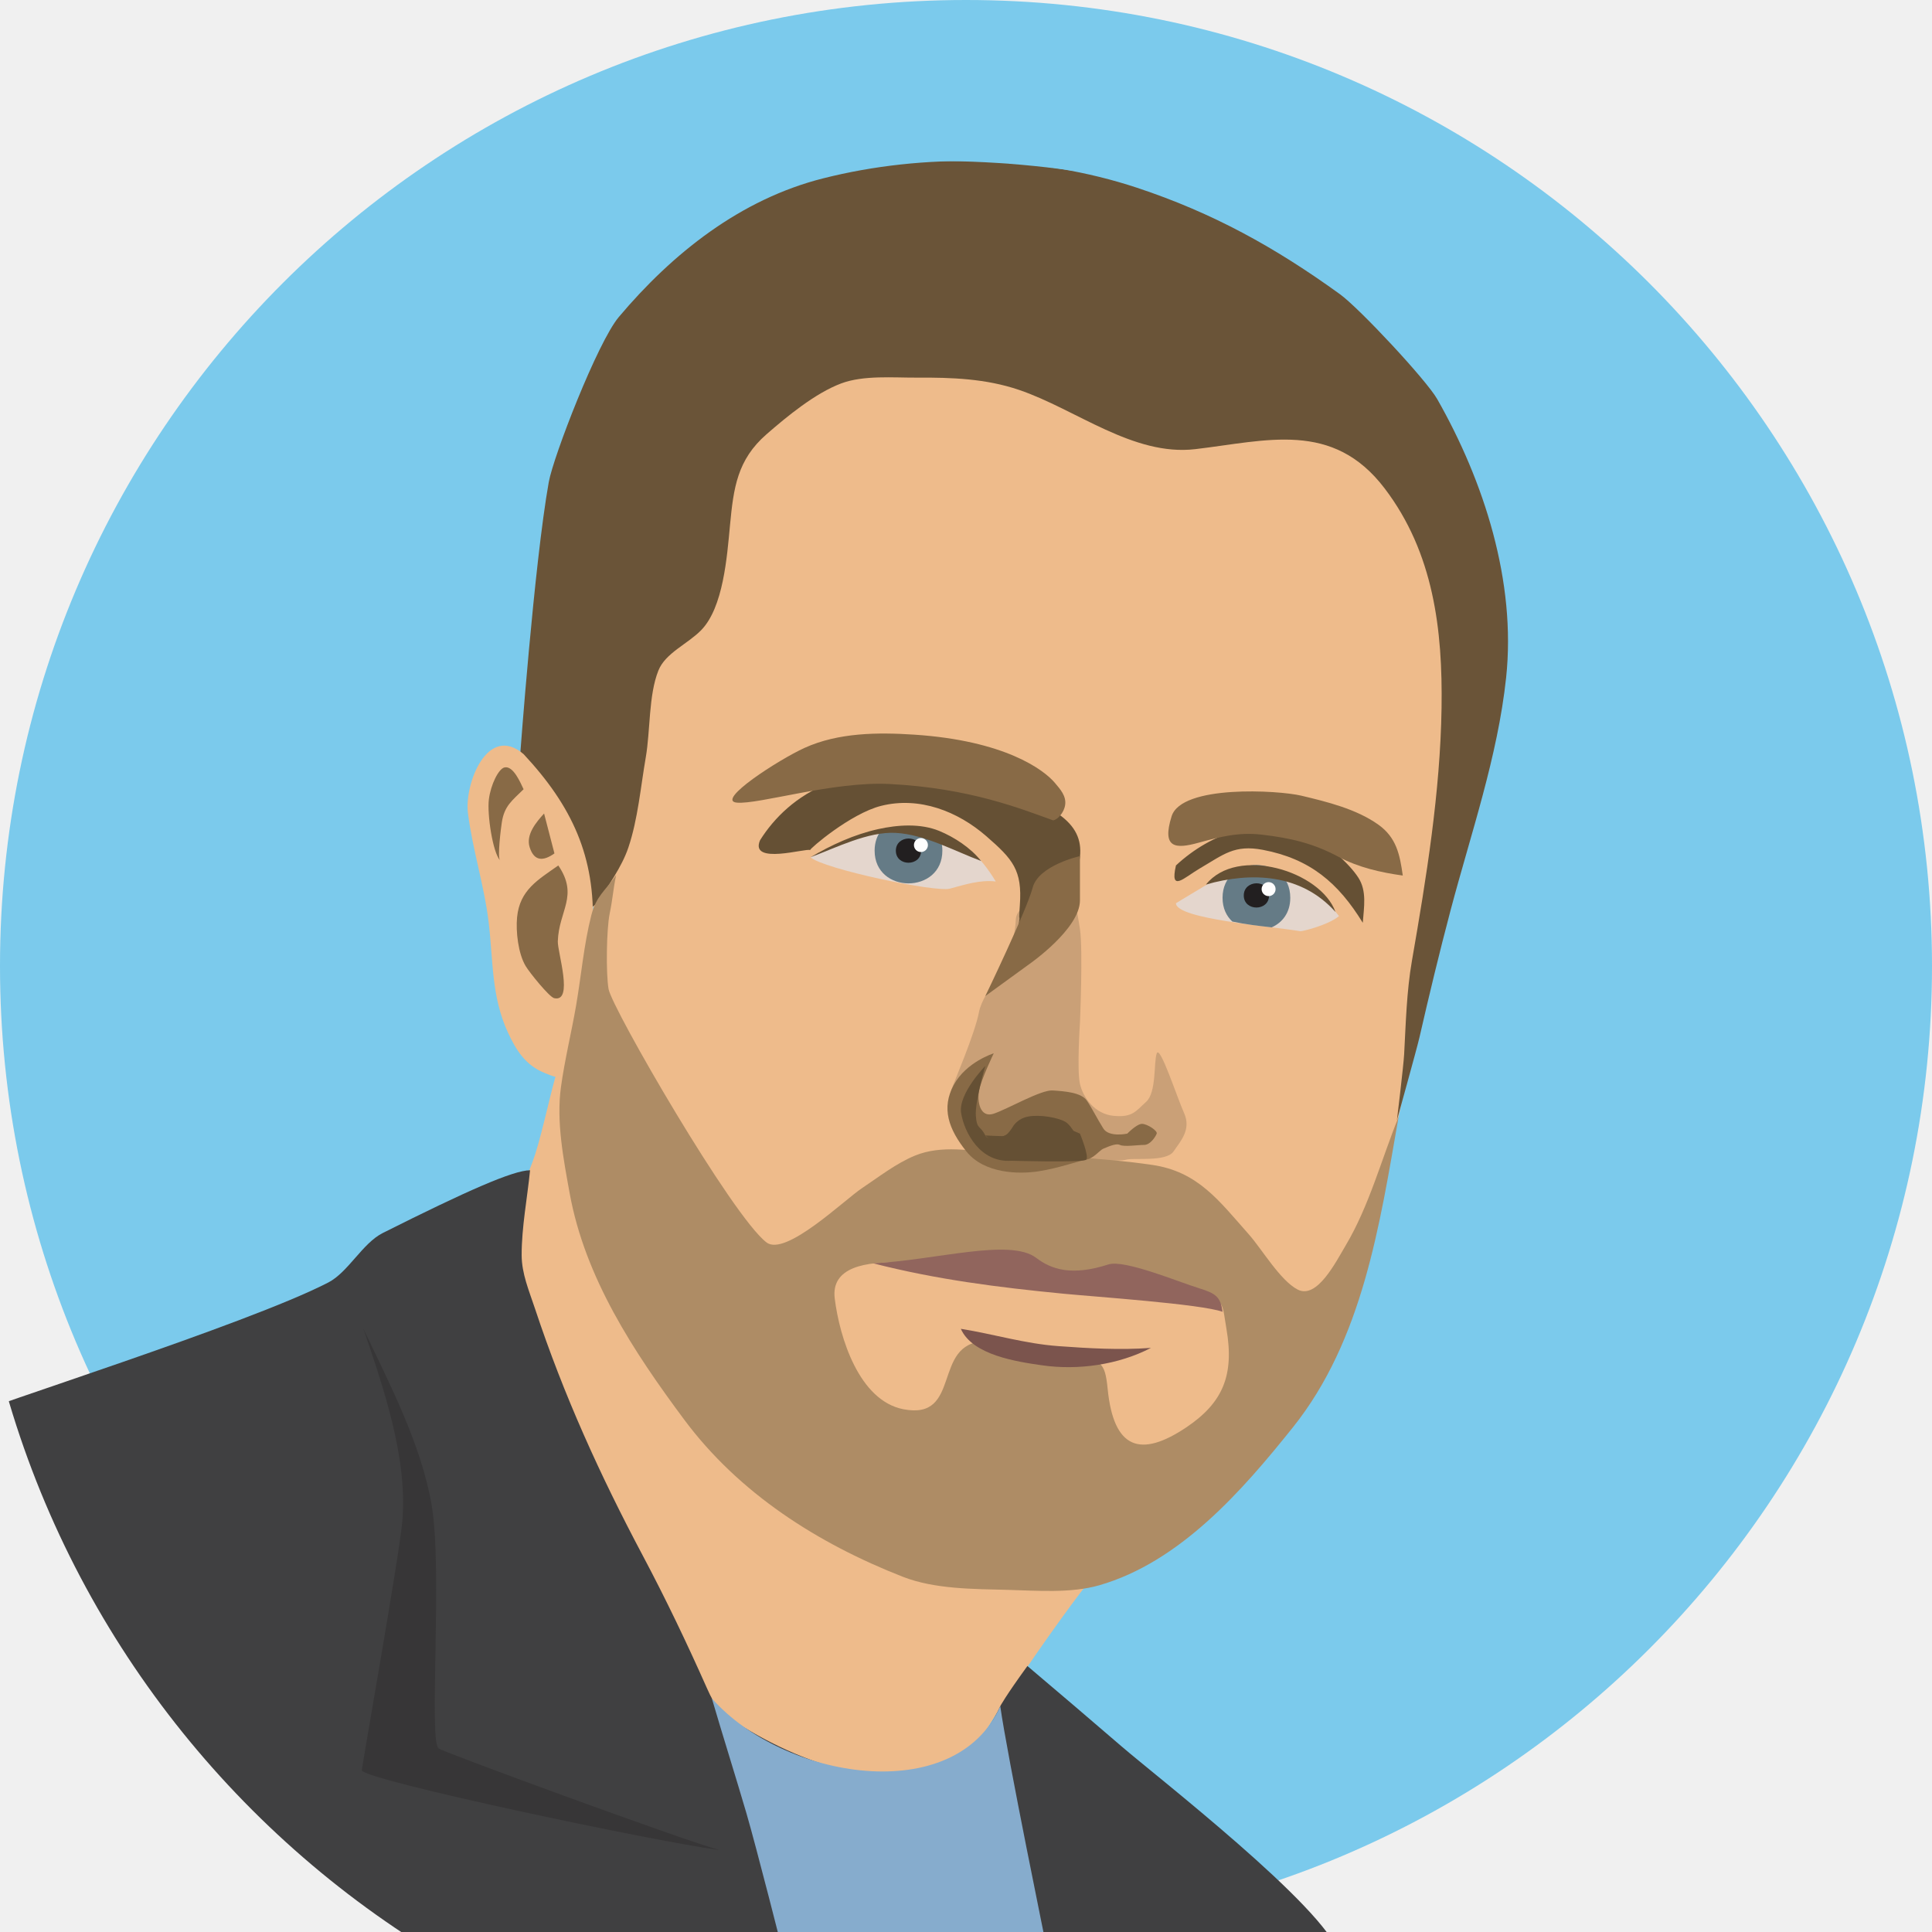
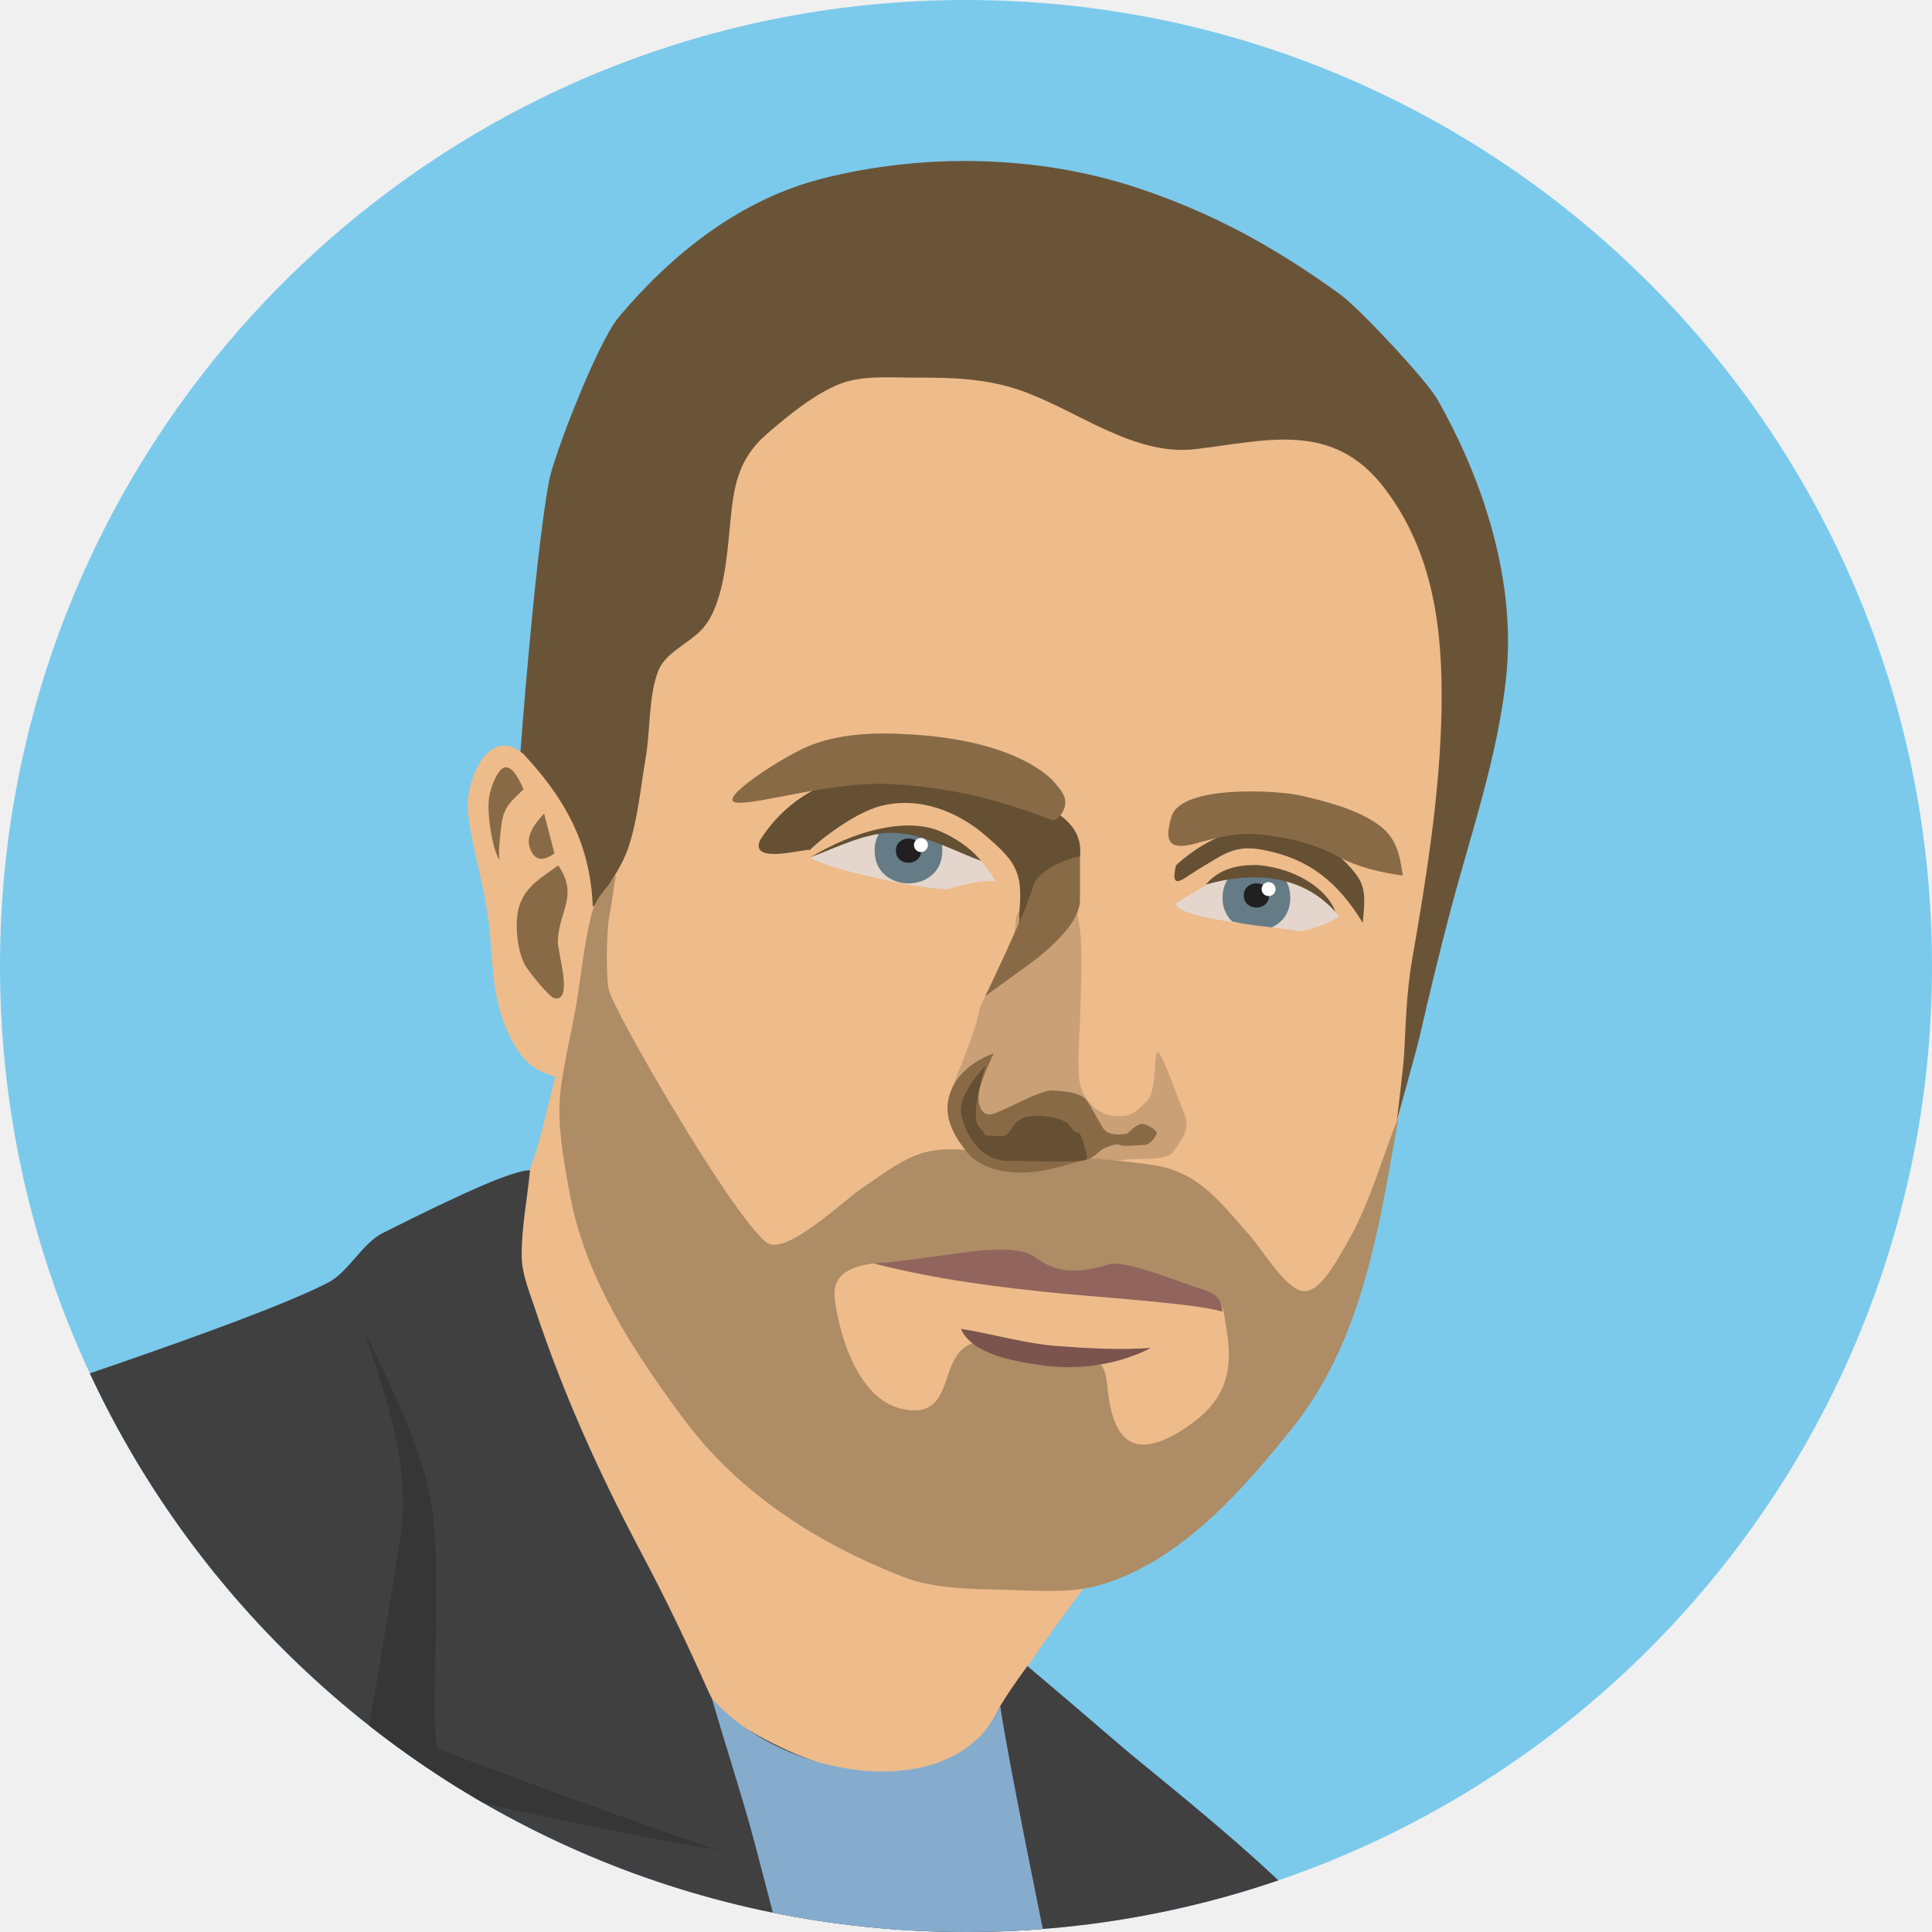
<svg xmlns="http://www.w3.org/2000/svg" xmlns:xlink="http://www.w3.org/1999/xlink" width="210" height="210" viewBox="0 0 210 210">
  <defs>
    <ellipse id="a" cx="105" cy="105" rx="105" ry="105" />
  </defs>
  <g fill="none" fill-rule="evenodd">
    <mask id="b" fill="white">
      <use xlink:href="#a" />
    </mask>
    <use fill="#7BCAEC" xlink:href="#a" />
-     <g transform="translate(-3.333 17.5)" mask="url(#b)">
-       <path fill="#EEBB8B" d="M67.815,97.121 C71.223,107.895 74.981,118.744 79.947,128.904 C82.851,134.844 85.741,138.909 91.901,141.742 C99.666,145.315 109.16,147.561 117.744,147.08 C127.198,146.551 137.49,141.84 142.896,133.844 C147.048,127.702 149.878,120.517 152.664,113.681 C153.978,110.458 154.532,107.742 155.353,103.905 C156.646,97.864 157.492,92.789 158.091,86.639 C159.307,74.138 164.365,62.028 162.066,49.086 C161.246,44.471 159.945,39.94 158.483,35.491 C157.883,33.665 157.268,29.612 155.868,28.193 C154.269,26.571 149.314,25.999 147.165,25.342 C134.74,21.538 121.812,16.963 108.856,15.443 C101.643,14.597 93.576,17.358 87.054,20.184 C84.264,21.393 80.722,22.89 79.007,25.566 C77.935,27.239 77.411,29.421 76.814,31.291 C74.776,37.675 73.13,44.192 71.494,50.689 C70.288,55.48 68.678,60.406 67.945,65.299 C67.492,68.322 67.815,71.576 67.815,74.632 L67.815,93.426 L67.815,97.121 Z" />
-       <path fill="#CAA077" d="M121.404,108.55 C121.404,108.55 124.948,108.779 125.748,108.55 C126.548,108.321 130.091,108.824 130.891,107.657 C131.691,106.491 132.834,105.267 132.034,103.476 C131.234,101.684 129.421,96.077 129.07,96.993 C128.719,97.908 129.062,101.227 127.919,102.256 C126.776,103.286 126.433,103.986 124.376,103.786 C122.319,103.585 121.061,101.799 120.719,100.311 C120.376,98.824 120.719,93.674 120.719,93.674 C120.719,93.674 121.061,85.778 120.719,83.49 C120.376,81.201 119.805,78.683 119.69,79.026 C119.576,79.37 113.844,80.102 113.747,82.46 C113.556,87.111 110.203,90.101 109.746,92.504 C109.289,94.907 106.983,100.212 106.716,101.027 C106.449,101.842 109.29,108.596 113.29,108.667 C117.29,108.738 121.404,108.55 121.404,108.55" />
-       <path fill="#E4D6CD" d="M144.687,83.721 C144.838,83.747 147.673,83.077 148.879,82.077 C146.711,79.421 146.451,78.527 143.167,77.554 C137.927,76.001 135.618,78.033 131.154,80.675 C131.154,82.397 141.489,83.174 144.687,83.721" />
-       <path fill="#657B86" d="M137.284,82.669 C138.703,82.975 140.117,83.135 141.556,83.3 C142.704,82.794 143.58,81.724 143.58,80.087 C143.58,75.312 136.219,75.36 136.219,80.087 C136.219,81.219 136.643,82.078 137.284,82.669" />
-       <path fill="#E4D6CD" d="M104.577,72.911 C99.785,71.765 95.641,73.625 91.431,75.679 C92.797,76.941 105.01,79.516 106.582,79.092 C108.153,78.668 109.867,78.108 111.567,78.314 C109.889,75.517 107.981,73.726 104.577,72.911" />
-       <path fill="#EEBB8B" d="M121.519,154.678 C104.807,138.65 88.095,122.622 71.382,106.594 C68.976,104.286 66.546,100.363 64.139,98.056 C63.254,100.818 62.392,105.195 61.507,107.957 C60.768,110.261 59.236,113.141 59.078,115.562 C58.906,118.191 63.52,134.038 65.626,138.641 C67.849,143.502 85.25,181.155 85.917,181.654 C86.342,181.973 87.699,181.733 88.256,181.733 L95.112,181.733 L105.763,181.733 C104.215,177.73 121.063,155.025 121.519,154.678" />
-       <path fill="#657B86" d="M104.972,73.044 C102.882,72.524 100.958,72.48 99.105,72.771 C98.671,73.331 98.401,74.062 98.401,74.965 C98.401,79.697 105.763,79.71 105.763,74.965 C105.763,74.245 105.593,73.637 105.309,73.136 C105.2,73.104 105.089,73.073 104.972,73.044" />
-       <path fill="#6A5438" d="M68.259,80.675 C69.438,78.735 70.909,76.774 71.635,74.62 C72.672,71.546 72.974,68.006 73.526,64.818 C74.03,61.91 73.822,58.081 74.897,55.384 C75.656,53.48 78.075,52.502 79.542,51.002 C81.957,48.53 82.355,43.039 82.682,39.577 C83.064,35.541 83.468,32.477 86.644,29.709 C88.874,27.766 91.946,25.234 94.764,24.177 C97.203,23.263 100.437,23.562 102.994,23.547 C106.777,23.523 110.504,23.655 114.109,24.884 C120.312,26.998 126.513,32.111 133.249,31.321 C141.006,30.412 148.19,28.169 153.833,35.581 C159.161,42.578 160.153,50.959 160.024,59.452 C159.885,68.599 158.367,77.945 156.803,86.936 C156.224,90.265 156.14,93.73 155.957,97.097 C155.889,98.362 155.171,104.271 155.171,104.271 C155.171,104.271 157.339,96.497 157.621,95.264 C158.677,90.647 159.789,86.042 160.999,81.463 C163.204,73.124 166.122,64.775 167.042,56.155 C168.152,45.748 164.649,34.828 159.547,25.871 C158.374,23.811 151.095,16.006 148.961,14.465 C141.936,9.389 135.172,5.64 126.92,2.907 C116.185,-0.649 103.782,-0.887 92.798,1.888 C83.806,4.159 76.418,10.047 70.6,16.951 C68.276,19.709 63.479,32.124 62.983,34.897 C61.395,43.782 59.864,64.685 59.864,64.685 C59.864,64.685 62.031,69.336 62.916,71.796 C64.163,75.26 65.063,78.871 65.888,82.456 C66.678,81.863 67.469,81.269 68.259,80.675" />
-       <path fill="#EEBB8B" d="M60.245,64.469 C56.304,61.119 53.809,67.743 54.193,70.843 C54.686,74.82 55.958,78.706 56.444,82.71 C56.953,86.91 56.72,90.814 58.564,94.774 C59.453,96.685 60.462,98.281 62.506,99.115 C64.261,99.831 63.849,99.678 64.947,98.466 C68.179,94.901 67.58,87.705 67.757,83.295 C68.066,75.614 65.508,70.119 60.245,64.469" />
-       <path fill="#655034" d="M119.129 80.368C121.442 75.451 121.815 72.562 116.728 70.008 113.456 68.366 109.393 66.604 105.758 66.137 101.735 65.621 97.079 66.172 93.382 67.631 89.892 69.007 87.469 71.402 85.947 73.83 84.771 76.572 91.035 74.641 91.392 74.904 91.268 74.812 95.78 70.925 99.116 70.091 103.278 69.051 107.439 70.69 110.536 73.386 113.413 75.891 114.466 77.06 114.185 80.897 113.987 83.615 114.324 80.911 113.987 83.615 116.145 81.539 117.972 83.2 119.129 80.368M131.154 76.57C134.96 73.02 140.639 70.959 145.73 73.347 147.483 74.169 149.934 76.275 150.983 77.903 151.917 79.352 151.59 81.096 151.461 82.802 148.799 78.464 145.74 75.85 140.599 74.874 137.494 74.284 136.349 75.373 133.707 76.919 132.035 77.898 130.464 79.564 131.154 76.57" />
-       <path fill="#886A46" d="M117.815 71.672C118.298 71.571 118.977 70.853 119.107 70.013 119.26 69.024 118.576 68.287 118.003 67.604 116.776 66.143 112.52 63.003 102.73 62.355 98.778 62.094 94.463 62.12 90.78 63.795 87.998 65.06 81.054 69.53 83.427 69.743 85.8 69.956 93.89 67.41 100.005 67.717 108.736 68.154 114.336 70.427 117.815 71.672M130.682 71.227C131.764 67.776 142.266 68.391 144.777 68.986 147.574 69.65 150.781 70.44 153.156 72.138 155.115 73.539 155.485 75.369 155.809 77.668 153.415 77.336 150.99 76.786 148.846 75.644 146.053 74.155 143.632 73.589 140.462 73.221 137.995 72.935 135.987 73.447 133.593 74.105 131.157 74.774 129.577 74.752 130.682 71.227" />
-       <path fill="#655034" d="M109.974 76.083C108.843 74.659 107.072 73.496 105.426 72.819 103.384 71.979 100.909 72.149 98.774 72.624 96.193 73.199 93.694 74.337 91.431 75.679 94.211 74.645 97.705 72.863 100.709 73.031 103.86 73.208 107.054 74.997 109.974 76.083M134.415 78.647C137.807 74.403 146.893 77.166 148.496 81.632 144.786 77.465 139.334 77.234 134.415 78.647" />
-       <path fill="#221F20" d="M141.273 79.834C141.273 81.582 138.526 81.582 138.526 79.834 138.526 78.107 141.273 78.034 141.273 79.834M103.455 74.965C103.455 76.713 100.708 76.713 100.708 74.965 100.708 73.238 103.455 73.165 103.455 74.965" />
-       <path fill="#886A46" d="M64.018 76.572C66.266 79.881 64.068 81.476 63.965 84.823 63.929 85.995 65.711 91.489 63.569 90.996 63.036 90.874 60.883 88.203 60.465 87.499 59.651 86.128 59.392 83.736 59.537 82.213 59.821 79.229 61.824 78.124 64.018 76.572M63.598 75.261L62.472 70.925C61.613 71.87 60.474 73.219 60.904 74.588 61.399 76.163 62.416 76.107 63.598 75.261M60.245 68.288C59.919 67.618 59.125 65.666 58.149 65.922 57.527 66.085 56.678 67.759 56.472 69.386 56.267 71.013 56.89 75.152 57.689 76.022 57.372 75.677 57.796 72.429 57.878 71.893 58.153 70.104 58.966 69.547 60.245 68.288" />
-       <path fill="#AE8C65" d="M94.065,123.645 C94.595,127.896 96.713,134.742 101.528,135.678 C107.942,136.924 104.597,128.448 110.35,128.303 C112.813,128.24 117.627,129.46 120.039,129.877 C122.961,130.383 123.433,130.439 123.728,133.442 C124.376,140.039 127.305,140.983 132.278,137.648 C136.248,134.984 137.506,131.991 136.648,126.978 C136.187,124.277 136.442,123.712 133.987,123.46 L111.449,121.144 C108.902,120.882 93.218,116.86 94.065,123.645 M101.461,153.887 C92.213,150.264 83.672,144.83 77.703,136.808 C72.2,129.413 66.921,121.391 65.253,112.201 C64.581,108.496 63.788,104.421 64.307,100.652 C64.714,97.692 65.447,94.731 65.955,91.782 C66.511,88.558 66.799,85.151 67.607,81.982 C68.135,79.911 69.051,79.403 70.304,77.614 C69.955,79.322 69.951,80.097 69.602,81.805 C69.254,83.512 69.184,88.307 69.483,90.01 C69.848,92.094 82.941,114.738 86.654,117.55 C88.717,119.113 95.107,112.927 97.016,111.656 C98.853,110.433 100.753,108.938 102.805,108.102 C105.705,106.921 108.867,107.608 111.901,107.804 C117.454,108.164 123.045,108.313 128.558,109.118 C133.551,109.846 135.823,113.001 139.088,116.685 C140.499,118.277 142.481,121.678 144.378,122.667 C146.476,123.761 148.517,119.702 149.61,117.862 C152.164,113.562 153.481,108.534 155.353,103.905 C153.301,115.648 151.457,128.153 143.864,137.648 C138.372,144.515 131.613,152.277 122.813,154.814 C119.738,155.701 116.006,155.394 112.846,155.311 C109.175,155.214 104.927,155.245 101.461,153.887" />
-       <path fill="#91655D" d="M98.228,119.813 C105.087,121.578 111.866,122.435 118.907,123.119 C122.316,123.45 133.884,124.24 136.219,125.087 C136.002,123.483 135.514,123.09 133.639,122.517 C131.477,121.858 125.558,119.377 123.815,119.939 C119.836,121.221 117.628,120.494 115.96,119.223 C113.101,117.043 104.899,119.511 98.228,119.813" />
-       <path fill="#7B544D" d="M107.772,126.937 C111.365,127.511 114.697,128.55 118.377,128.818 C121.71,129.061 125.105,129.258 128.438,129.009 C124.907,130.847 120.53,131.464 116.622,130.906 C113.84,130.508 109.025,129.79 107.772,126.937" />
-       <path fill="#404041" d="M44.941,116.521 C42.727,117.633 41.188,120.778 39.017,121.902 C30.186,126.473 0.86,135.684 0.475,136.25 C-0.08,137.068 17.747,194.826 17.747,194.826 L148.879,194.826 C147.267,189.73 129.069,175.628 125.194,172.283 C121.814,169.366 118.413,166.472 115.006,163.588 C112.555,166.968 112.059,167.95 112.059,167.95 C105.898,181.252 89.815,173.879 83.64,169.896 C81.553,168.55 81.137,168.165 80.152,165.949 C77.994,161.092 75.698,156.29 73.205,151.596 C68.558,142.848 64.61,134.166 61.484,124.741 C60.837,122.788 60.039,120.956 60.035,118.929 C60.029,115.887 60.648,112.731 60.948,109.701 C59.105,109.714 54.053,111.948 44.941,116.521 Z" />
-       <path fill="#373637" d="M42.837,126.937 C45.688,132.945 49.118,139.496 50.251,146.094 C51.469,153.187 49.906,171.776 51.013,172.549 C51.663,173.003 77.531,182.497 81.521,183.59 C74.594,182.68 43.007,176.016 42.663,174.931 C42.612,174.767 46.685,151.957 47.054,147.945 C47.686,141.058 45.029,133.387 42.837,126.937" />
-       <path fill="#86ACCD" d="M80.704,167.101 C81.814,170.9 83.359,175.803 84.469,179.601 C85.554,183.313 88.471,194.826 88.471,194.826 L117.223,194.826 C117.223,194.826 112.759,173.078 112.059,167.95 C107.18,178.991 88.484,175.943 80.704,167.101" />
-       <path fill="#FEFEFE" d="M141.984 79.143C141.984 79.563 141.644 79.903 141.225 79.903 140.806 79.903 140.466 79.563 140.466 79.143 140.466 78.723 140.806 78.383 141.225 78.383 141.644 78.383 141.984 78.723 141.984 79.143M104.193 74.353C104.193 74.773 103.853 75.113 103.434 75.113 103.014 75.113 102.674 74.773 102.674 74.353 102.674 73.933 103.014 73.593 103.434 73.593 103.853 73.593 104.193 73.933 104.193 74.353" />
-       <path fill="#886A46" d="M111.347,96.992 C111.347,96.992 109.989,99.815 109.757,101.027 C109.525,102.239 109.861,104.048 111.347,103.553 C112.832,103.058 116.49,100.942 117.747,101.027 C119.004,101.112 120.859,101.227 121.475,102.142 C122.09,103.058 122.55,104.029 123.26,105.163 C123.88,106.153 125.862,105.721 125.862,105.721 C125.862,105.721 126.891,104.659 127.462,104.659 C128.033,104.659 129.176,105.41 129.062,105.721 C128.948,106.033 128.376,106.948 127.69,106.948 C127.005,106.948 125.519,107.177 125.062,106.948 C124.605,106.719 123.594,107.233 123.252,107.36 C122.909,107.487 122.211,108.416 121.404,108.55 C120.598,108.684 118.433,109.466 116.261,109.809 C114.09,110.152 110.318,110.082 108.375,107.657 C106.432,105.232 105.632,102.943 107.003,100.425 C108.375,97.908 111.347,96.992 111.347,96.992" />
-       <path fill="#655034" d="M113.29,108.667 C113.29,108.667 121.061,108.894 121.404,108.55 C121.747,108.207 120.719,105.721 120.719,105.721 C120.719,105.721 116.604,103.858 115.575,104.431 C114.547,105.003 111.004,107.063 110.432,105.918 C109.861,104.774 109.518,105.315 109.404,103.786 C109.289,102.256 110.432,98.366 110.432,98.366 C110.432,98.366 107.461,101.401 107.804,103.488 C108.146,105.575 109.861,108.918 113.29,108.667" />
-       <path fill="#655034" d="M110.432,105.918 C110.432,105.918 111.904,105.997 112.361,105.997 C112.818,105.997 113.404,105.003 113.404,105.003 C113.404,105.003 113.861,104.087 115.118,103.859 C116.375,103.63 118.319,103.973 119.119,104.43 C119.918,104.888 120.719,106.719 120.719,106.719 C120.719,106.719 117.633,104.93 116.604,105.253 C115.576,105.575 114.89,106.261 114.09,106.719 C113.29,107.177 112.409,107.278 111.609,106.82 C110.809,106.362 110.432,105.918 110.432,105.918" />
-       <path fill="#886A46" d="M120.719,75.555 L120.719,80.368 C120.719,83.49 115.18,87.318 115.18,87.318 L110.432,90.769 C110.432,90.769 114.934,81.443 115.575,78.995 C116.217,76.547 120.719,75.555 120.719,75.555" />
-     </g>
+     <path fill="#EEBB8B" d="M64.481,114.621 C67.89,125.395 71.647,136.244 76.614,146.404 C79.518,152.344 82.408,156.409 88.567,159.242 C96.333,162.815 105.827,165.061 114.41,164.58 C123.864,164.051 134.156,159.34 139.562,151.344 C143.714,145.202 146.545,138.017 149.331,131.181 C150.644,127.958 151.199,125.242 152.02,121.405 C153.313,115.364 154.159,110.289 154.757,104.139 C155.974,91.638 161.032,79.528 158.733,66.586 C157.913,61.971 156.611,57.44 155.15,52.991 C154.55,51.165 153.935,47.112 152.535,45.693 C150.936,44.071 145.98,43.499 143.832,42.842 C131.406,39.038 118.479,34.463 105.522,32.943 C98.31,32.097 90.243,34.858 83.721,37.684 C80.93,38.893 77.389,40.39 75.674,43.066 C74.602,44.739 74.077,46.921 73.48,48.791 C71.443,55.175 69.797,61.692 68.161,68.189 C66.954,72.98 65.344,77.906 64.611,82.799 C64.159,85.822 64.481,89.076 64.481,92.132 L64.481,110.926 L64.481,114.621 Z" mask="url(#b)" />
+     <path fill="#CAA077" d="M118.071,126.05 C118.071,126.05 121.614,126.279 122.414,126.05 C123.214,125.821 126.757,126.324 127.557,125.157 C128.358,123.991 129.5,122.767 128.7,120.976 C127.9,119.184 126.088,113.577 125.737,114.493 C125.386,115.408 125.729,118.727 124.586,119.756 C123.443,120.786 123.1,121.486 121.043,121.286 C118.985,121.085 117.728,119.299 117.385,117.811 C117.042,116.324 117.385,111.174 117.385,111.174 C117.385,111.174 117.728,103.278 117.385,100.99 C117.042,98.701 116.471,96.183 116.357,96.526 C116.242,96.87 110.51,97.602 110.413,99.96 C110.222,104.611 106.87,107.601 106.413,110.004 C105.956,112.407 103.65,117.712 103.383,118.527 C103.116,119.342 105.956,126.096 109.956,126.167 C113.956,126.238 118.071,126.05 118.071,126.05" mask="url(#b)" />
+     <path fill="#E4D6CD" d="M141.354,101.221 C141.505,101.247 144.339,100.577 145.546,99.577 C143.378,96.921 143.118,96.027 139.834,95.054 C134.593,93.501 132.284,95.533 127.821,98.175 C127.821,99.897 138.155,100.674 141.354,101.221" mask="url(#b)" />
+     <path fill="#657B86" d="M133.95,100.169 C135.37,100.475 136.784,100.635 138.223,100.8 C139.371,100.294 140.247,99.224 140.247,97.587 C140.247,92.812 132.886,92.86 132.886,97.587 C132.886,98.719 133.309,99.578 133.95,100.169" mask="url(#b)" />
+     <path fill="#E4D6CD" d="M101.244,90.411 C96.452,89.265 92.308,91.125 88.098,93.179 C89.464,94.441 101.677,97.016 103.248,96.592 C104.82,96.168 106.534,95.608 108.234,95.814 C106.555,93.017 104.648,91.226 101.244,90.411" mask="url(#b)" />
+     <path fill="#EEBB8B" d="M118.186,172.178 C101.473,156.15 84.761,140.122 68.049,124.094 C65.642,121.786 63.212,117.863 60.806,115.556 C59.921,118.318 59.059,122.695 58.174,125.457 C57.435,127.761 55.903,130.641 55.745,133.062 C55.572,135.691 60.187,151.538 62.292,156.141 C64.516,161.002 81.917,198.655 82.584,199.154 C83.009,199.473 84.365,199.233 84.923,199.233 L91.779,199.233 L102.43,199.233 C100.881,195.23 117.73,172.525 118.186,172.178" mask="url(#b)" />
+     <path fill="#657B86" d="M101.639,90.544 C99.549,90.024 97.624,89.98 95.772,90.271 C95.338,90.831 95.068,91.562 95.068,92.465 C95.068,97.197 102.429,97.21 102.429,92.465 C102.429,91.745 102.26,91.137 101.976,90.636 C101.867,90.604 101.756,90.573 101.639,90.544" mask="url(#b)" />
+     <path fill="#6A5438" d="M64.926,98.175 C66.105,96.235 67.576,94.274 68.302,92.12 C69.338,89.046 69.64,85.506 70.193,82.318 C70.697,79.41 70.488,75.581 71.564,72.884 C72.322,70.98 74.742,70.002 76.208,68.502 C78.624,66.03 79.021,60.539 79.349,57.077 C79.73,53.041 80.135,49.977 83.311,47.209 C85.541,45.266 88.613,42.734 91.431,41.677 C93.87,40.763 97.104,41.062 99.661,41.047 C103.444,41.023 107.171,41.155 110.776,42.384 C116.979,44.498 123.18,49.611 129.915,48.821 C137.673,47.912 144.856,45.669 150.5,53.081 C155.828,60.078 156.819,68.459 156.691,76.952 C156.552,86.099 155.034,95.445 153.47,104.436 C152.89,107.765 152.807,111.23 152.624,114.597 C152.555,115.862 151.838,121.771 151.838,121.771 C151.838,121.771 154.006,113.997 154.288,112.764 C155.344,108.147 156.455,103.542 157.666,98.963 C159.871,90.624 162.789,82.275 163.709,73.655 C164.818,63.248 161.316,52.328 156.214,43.371 C155.04,41.311 147.761,33.506 145.628,31.965 C138.602,26.889 131.839,23.14 123.587,20.407 C112.851,16.851 100.449,16.613 89.465,19.388 C80.472,21.659 73.085,27.547 67.267,34.451 C64.943,37.209 60.146,49.624 59.65,52.397 C58.061,61.282 56.531,82.185 56.531,82.185 C56.531,82.185 58.698,86.836 59.583,89.296 C60.829,92.76 61.73,96.371 62.554,99.956 C63.345,99.363 64.135,98.769 64.926,98.175" mask="url(#b)" />
+     <path fill="#EEBB8B" d="M56.912,81.969 C52.97,78.619 50.476,85.243 50.86,88.343 C51.353,92.32 52.625,96.206 53.11,100.21 C53.62,104.41 53.387,108.314 55.23,112.274 C56.12,114.185 57.129,115.781 59.173,116.615 C60.927,117.331 60.516,117.178 61.614,115.966 C64.846,112.401 64.246,105.205 64.424,100.795 C64.733,93.114 62.174,87.619 56.912,81.969" mask="url(#b)" />
+     <path fill="#655034" d="M115.795 97.868C118.108 92.951 118.482 90.062 113.394 87.508 110.123 85.866 106.06 84.104 102.425 83.637 98.402 83.121 93.746 83.672 90.048 85.131 86.559 86.507 84.136 88.902 82.614 91.33 81.437 94.072 87.702 92.141 88.059 92.404 87.934 92.312 92.446 88.425 95.783 87.591 99.944 86.551 104.106 88.19 107.203 90.886 110.079 93.391 111.133 94.56 110.852 98.397 110.653 101.115 110.99 98.411 110.653 101.115 112.812 99.039 114.639 100.7 115.795 97.868M127.821 94.07C131.627 90.52 137.306 88.459 142.397 90.847 144.15 91.669 146.6 93.775 147.65 95.403 148.584 96.852 148.257 98.596 148.127 100.302 145.466 95.964 142.406 93.35 137.266 92.374 134.161 91.784 133.016 92.873 130.374 94.419 128.701 95.398 127.13 97.064 127.821 94.07" mask="url(#b)" />
+     <path fill="#886A46" d="M114.481 89.172C114.965 89.071 115.644 88.353 115.773 87.513 115.926 86.524 115.243 85.787 114.67 85.104 113.442 83.643 109.186 80.503 99.396 79.855 95.444 79.594 91.13 79.62 87.446 81.295 84.664 82.56 77.721 87.03 80.094 87.243 82.467 87.456 90.557 84.91 96.671 85.217 105.403 85.654 111.003 87.927 114.481 89.172M127.349 88.727C128.431 85.276 138.933 85.891 141.443 86.486 144.241 87.15 147.447 87.94 149.822 89.638 151.782 91.039 152.152 92.869 152.475 95.168 150.082 94.836 147.657 94.286 145.513 93.144 142.72 91.655 140.298 91.089 137.129 90.721 134.662 90.435 132.654 90.947 130.259 91.605 127.824 92.274 126.243 92.252 127.349 88.727" mask="url(#b)" />
+     <path fill="#655034" d="M106.641 93.583C105.51 92.159 103.739 90.996 102.092 90.319 100.051 89.479 97.575 89.649 95.441 90.124 92.86 90.699 90.361 91.837 88.098 93.179 90.878 92.145 94.372 90.363 97.375 90.531 100.527 90.708 103.72 92.497 106.641 93.583M131.082 96.147C134.473 91.903 143.56 94.666 145.163 99.132 141.452 94.965 136.001 94.734 131.082 96.147" mask="url(#b)" />
+     <path fill="#221F20" d="M137.94 97.334C137.94 99.082 135.193 99.082 135.193 97.334 135.193 95.607 137.94 95.534 137.94 97.334M100.122 92.465C100.122 94.213 97.375 94.213 97.375 92.465 97.375 90.738 100.122 90.665 100.122 92.465" mask="url(#b)" />
+     <path fill="#886A46" d="M60.684 94.072C62.932 97.381 60.734 98.976 60.632 102.323 60.596 103.495 62.378 108.989 60.236 108.496 59.703 108.374 57.55 105.703 57.132 104.999 56.317 103.628 56.059 101.236 56.204 99.713 56.487 96.729 58.491 95.624 60.684 94.072M60.265 92.761L59.138 88.425C58.279 89.37 57.141 90.719 57.571 92.088 58.065 93.663 59.082 93.607 60.265 92.761M56.912 85.788C56.586 85.118 55.791 83.166 54.816 83.422 54.194 83.585 53.344 85.259 53.139 86.886 52.934 88.513 53.556 92.652 54.356 93.522 54.039 93.177 54.462 89.929 54.545 89.393 54.82 87.604 55.632 87.047 56.912 85.788" mask="url(#b)" />
+     <path fill="#AE8C65" d="M90.731,141.145 C91.262,145.396 93.38,152.242 98.195,153.178 C104.609,154.424 101.263,145.948 107.016,145.803 C109.479,145.74 114.293,146.96 116.706,147.377 C119.627,147.883 120.099,147.939 120.394,150.942 C121.043,157.539 123.972,158.483 128.944,155.148 C132.914,152.484 134.172,149.491 133.315,144.478 C132.853,141.777 133.109,141.212 130.653,140.96 L108.115,138.644 C105.569,138.382 89.884,134.36 90.731,141.145 M98.127,171.387 C88.879,167.764 80.339,162.33 74.37,154.308 C68.866,146.913 63.587,138.891 61.92,129.701 C61.248,125.996 60.454,121.921 60.973,118.152 C61.381,115.192 62.113,112.231 62.622,109.282 C63.178,106.058 63.465,102.651 64.274,99.482 C64.802,97.411 65.717,96.903 66.971,95.114 C66.622,96.822 66.618,97.597 66.269,99.305 C65.921,101.012 65.851,105.807 66.149,107.51 C66.514,109.594 79.608,132.238 83.321,135.05 C85.384,136.613 91.773,130.427 93.683,129.156 C95.52,127.933 97.42,126.438 99.472,125.602 C102.371,124.421 105.533,125.108 108.568,125.304 C114.12,125.664 119.711,125.813 125.225,126.618 C130.218,127.346 132.489,130.501 135.755,134.185 C137.166,135.777 139.148,139.178 141.045,140.167 C143.142,141.261 145.183,137.202 146.276,135.362 C148.831,131.062 150.148,126.034 152.02,121.405 C149.968,133.148 148.124,145.653 140.53,155.148 C135.038,162.015 128.28,169.777 119.48,172.314 C116.405,173.201 112.672,172.894 109.512,172.811 C105.841,172.714 101.594,172.745 98.127,171.387" mask="url(#b)" />
+     <path fill="#91655D" d="M94.895,137.313 C101.754,139.078 108.532,139.935 115.574,140.619 C118.982,140.95 130.55,141.74 132.885,142.587 C132.669,140.983 132.181,140.59 130.306,140.017 C128.144,139.358 122.225,136.877 120.481,137.439 C116.503,138.721 114.294,137.994 112.626,136.723 C109.768,134.543 101.566,137.011 94.895,137.313" mask="url(#b)" />
+     <path fill="#7B544D" d="M104.439,144.437 C108.032,145.011 111.363,146.05 115.044,146.318 C118.377,146.561 121.772,146.758 125.104,146.509 C121.573,148.347 117.197,148.964 113.288,148.406 C110.507,148.008 105.691,147.29 104.439,144.437" mask="url(#b)" />
+     <path fill="#404041" d="M41.608,134.021 C39.394,135.133 37.854,138.278 35.684,139.402 C26.853,143.973 -2.474,153.184 -2.858,153.75 C-3.413,154.568 14.414,212.326 14.414,212.326 L145.546,212.326 C143.934,207.23 125.736,193.128 121.861,189.783 C118.48,186.866 115.08,183.972 111.672,181.088 C109.222,184.468 108.725,185.45 108.725,185.45 C102.564,198.752 86.482,191.379 80.307,187.396 C78.22,186.05 77.804,185.665 76.819,183.449 C74.66,178.592 72.365,173.79 69.871,169.096 C65.224,160.348 61.277,151.666 58.151,142.241 C57.503,140.288 56.706,138.456 56.702,136.429 C56.696,133.387 57.315,130.231 57.615,127.201 C55.771,127.214 50.72,129.448 41.608,134.021 Z" mask="url(#b)" />
+     <path fill="#373637" d="M39.504,144.437 C42.355,150.445 45.785,156.996 46.918,163.594 C48.136,170.687 46.572,189.276 47.68,190.049 C48.329,190.503 74.197,199.997 78.188,201.09 C71.261,200.18 39.674,193.516 39.33,192.431 C39.278,192.267 43.352,169.457 43.721,165.445 C44.353,158.558 41.696,150.887 39.504,144.437" mask="url(#b)" />
+     <path fill="#86ACCD" d="M77.37,184.601 C78.48,188.4 80.026,193.303 81.136,197.101 C82.221,200.813 85.137,212.326 85.137,212.326 L113.89,212.326 C113.89,212.326 109.425,190.578 108.725,185.45 C103.846,196.491 85.151,193.443 77.37,184.601" mask="url(#b)" />
+     <path fill="#FEFEFE" d="M138.651 96.643C138.651 97.063 138.311 97.403 137.891 97.403 137.472 97.403 137.132 97.063 137.132 96.643 137.132 96.223 137.472 95.883 137.891 95.883 138.311 95.883 138.651 96.223 138.651 96.643M100.859 91.853C100.859 92.273 100.52 92.613 100.1 92.613 99.681 92.613 99.341 92.273 99.341 91.853 99.341 91.433 99.681 91.093 100.1 91.093 100.52 91.093 100.859 91.433 100.859 91.853" mask="url(#b)" />
+     <path fill="#886A46" d="M108.013,114.492 C108.013,114.492 106.656,117.315 106.424,118.527 C106.192,119.739 106.528,121.548 108.013,121.053 C109.499,120.558 113.157,118.442 114.414,118.527 C115.671,118.612 117.525,118.727 118.141,119.642 C118.757,120.558 119.216,121.529 119.927,122.663 C120.547,123.653 122.529,123.221 122.529,123.221 C122.529,123.221 123.557,122.159 124.129,122.159 C124.7,122.159 125.843,122.91 125.729,123.221 C125.615,123.533 125.043,124.448 124.357,124.448 C123.671,124.448 122.186,124.677 121.729,124.448 C121.271,124.219 120.261,124.733 119.918,124.86 C119.575,124.987 118.877,125.916 118.071,126.05 C117.265,126.184 115.099,126.966 112.928,127.309 C110.756,127.652 106.985,127.582 105.042,125.157 C103.099,122.732 102.299,120.443 103.67,117.925 C105.042,115.408 108.013,114.492 108.013,114.492" mask="url(#b)" />
+     <path fill="#655034" d="M109.956,126.167 C109.956,126.167 117.728,126.394 118.071,126.05 C118.414,125.707 117.385,123.221 117.385,123.221 C117.385,123.221 113.271,121.358 112.242,121.931 C111.213,122.503 107.67,124.563 107.099,123.418 C106.528,122.274 106.185,122.815 106.07,121.286 C105.956,119.756 107.099,115.866 107.099,115.866 C107.099,115.866 104.127,118.901 104.47,120.988 C104.813,123.075 106.528,126.418 109.956,126.167" mask="url(#b)" />
+     <path fill="#655034" d="M107.099,123.418 C107.099,123.418 108.571,123.497 109.028,123.497 C109.485,123.497 110.071,122.503 110.071,122.503 C110.071,122.503 110.528,121.587 111.785,121.359 C113.042,121.13 114.985,121.473 115.785,121.93 C116.585,122.388 117.385,124.219 117.385,124.219 C117.385,124.219 114.3,122.43 113.271,122.753 C112.242,123.075 111.557,123.761 110.756,124.219 C109.956,124.677 109.076,124.778 108.276,124.32 C107.476,123.862 107.099,123.418 107.099,123.418" mask="url(#b)" />
+     <path fill="#886A46" d="M117.385,93.055 L117.385,97.868 C117.385,100.99 111.847,104.818 111.847,104.818 L107.099,108.269 C107.099,108.269 111.6,98.943 112.242,96.495 C112.884,94.047 117.385,93.055 117.385,93.055" mask="url(#b)" />
  </g>
</svg>
